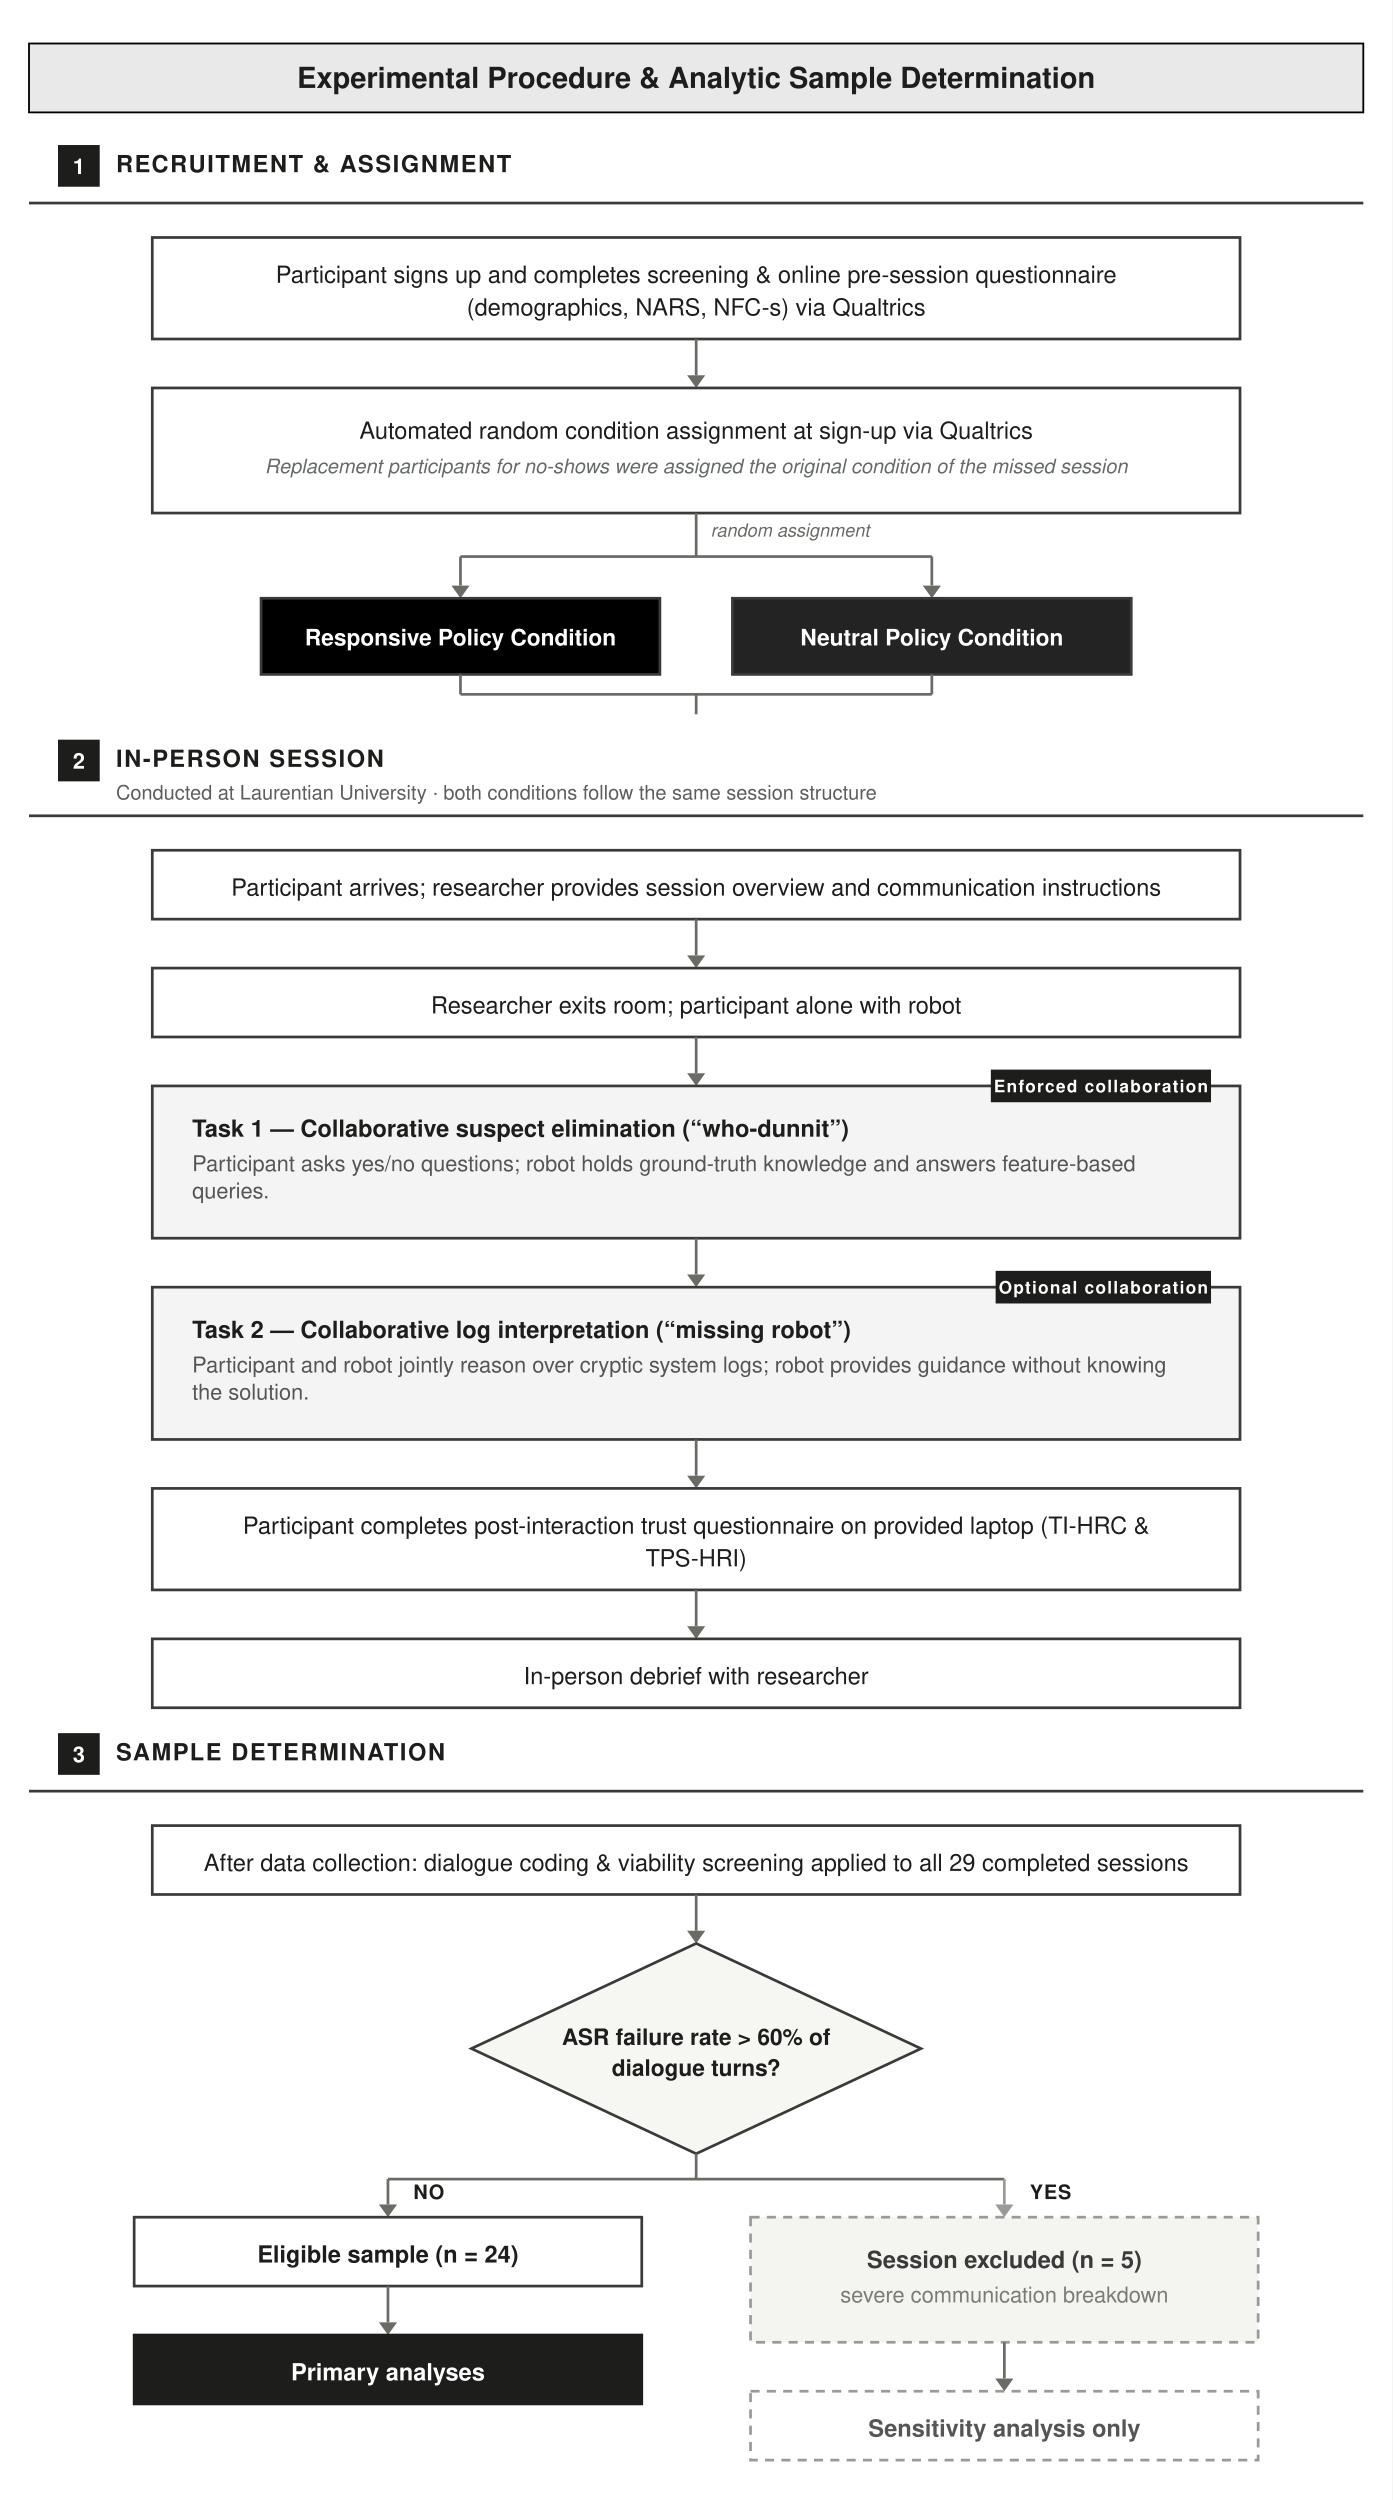
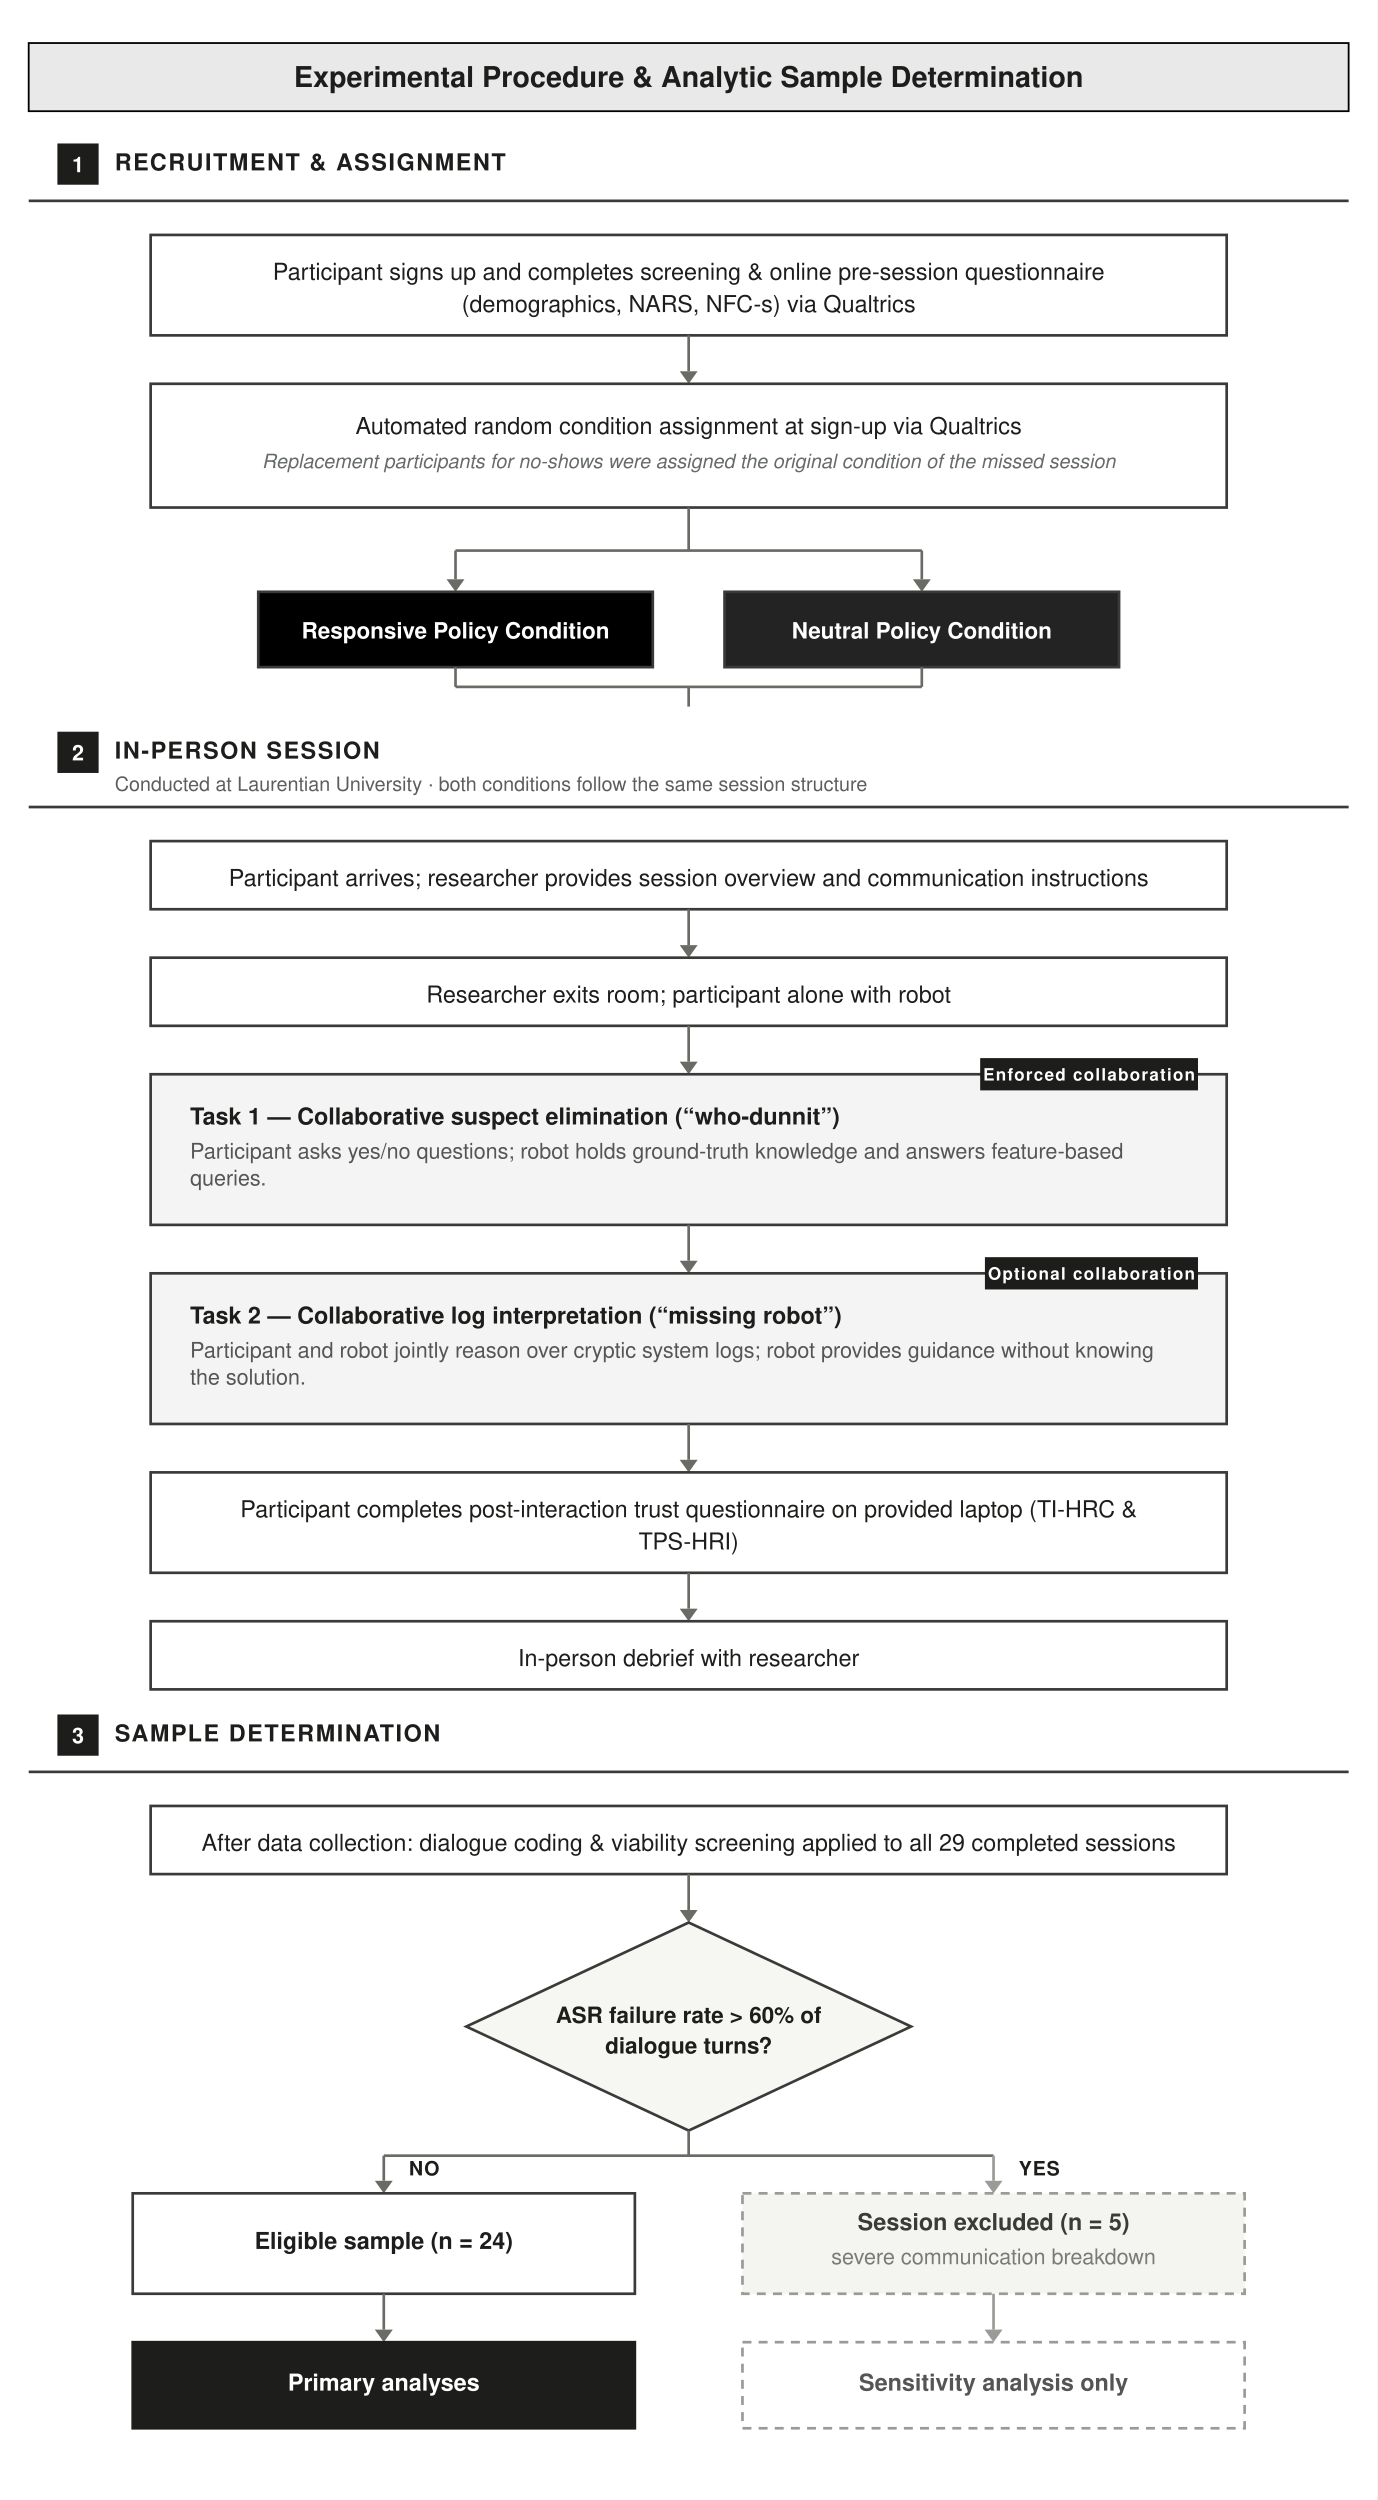
- <svg xmlns="http://www.w3.org/2000/svg" width="768" height="1379" viewBox="0 0 768 1379">
-   <rect x="0" y="0" width="768" height="1379" fill="#ffffff" />
+ <svg xmlns="http://www.w3.org/2000/svg" width="768" height="1394" viewBox="0 0 768 1394">
+   <rect x="0" y="0" width="768" height="1394" fill="#ffffff" />
  <rect x="16" y="24" width="736" height="38" fill="#e9e9e9" stroke="#000000" stroke-width="1" />
  <text x="384" y="48.5" font-family="Helvetica, Arial, sans-serif" font-size="16" font-weight="700" fill="#1d1d1b" text-anchor="middle">Experimental Procedure &amp; Analytic Sample Determination</text>
  <rect x="32" y="80" width="23" height="23" fill="#1d1d1b" />
  <text x="43.5" y="96" font-family="Helvetica, Arial, sans-serif" font-size="12" font-weight="700" fill="#ffffff" text-anchor="middle">1</text>
  <text x="64" y="95" font-family="Helvetica, Arial, sans-serif" font-size="13" font-weight="700" fill="#1d1d1b" text-anchor="start" letter-spacing="0.9">RECRUITMENT &amp; ASSIGNMENT</text>
  <line x1="16" y1="112" x2="752" y2="112" stroke="#3a3a38" stroke-width="1.5" />
  <rect x="84" y="131" width="600" height="56" fill="#ffffff" stroke="#3a3a38" stroke-width="1.5" />
  <text x="384" y="156" font-family="Helvetica, Arial, sans-serif" font-size="13" font-weight="400" fill="#1d1d1b" text-anchor="middle">Participant signs up and completes screening &amp; online pre-session questionnaire</text>
  <text x="384" y="174" font-family="Helvetica, Arial, sans-serif" font-size="13" font-weight="400" fill="#1d1d1b" text-anchor="middle">(demographics, NARS, NFC-s) via Qualtrics</text>
  <line x1="384" y1="187" x2="384" y2="207" stroke="#6b6b66" stroke-width="1.5" />
  <polygon points="379,207 389,207 384,214" fill="#6b6b66" />
  <rect x="84" y="214" width="600" height="69" fill="#ffffff" stroke="#3a3a38" stroke-width="1.5" />
  <text x="384" y="242" font-family="Helvetica, Arial, sans-serif" font-size="13" font-weight="400" fill="#1d1d1b" text-anchor="middle">Automated random condition assignment at sign-up via Qualtrics</text>
  <text x="384" y="261" font-family="Helvetica, Arial, sans-serif" font-size="11" font-weight="400" fill="#666a6a" text-anchor="middle" font-style="italic">Replacement participants for no-shows were assigned the original condition of the missed session</text>
  <line x1="384" y1="283" x2="384" y2="307" stroke="#6b6b66" stroke-width="1.5" />
-   <text x="392" y="296" font-family="Helvetica, Arial, sans-serif" font-size="10" font-weight="400" fill="#6a6a66" text-anchor="start" font-style="italic">random assignment</text>
  <line x1="254" y1="307" x2="514" y2="307" stroke="#6b6b66" stroke-width="1.5" />
  <line x1="254" y1="307" x2="254" y2="323" stroke="#6b6b66" stroke-width="1.5" />
  <polygon points="249,323 259,323 254,330" fill="#6b6b66" />
  <line x1="514" y1="307" x2="514" y2="323" stroke="#6b6b66" stroke-width="1.5" />
  <polygon points="509,323 519,323 514,330" fill="#6b6b66" />
  <rect x="144" y="330" width="220" height="42" fill="#000000" stroke="#3a3a38" stroke-width="1.5" />
  <text x="254" y="356" font-family="Helvetica, Arial, sans-serif" font-size="12.5" font-weight="600" fill="#ffffff" text-anchor="middle">Responsive Policy Condition</text>
  <rect x="404" y="330" width="220" height="42" fill="#232323" stroke="#3a3a38" stroke-width="1.5" />
  <text x="514" y="356" font-family="Helvetica, Arial, sans-serif" font-size="12.5" font-weight="600" fill="#ffffff" text-anchor="middle">Neutral Policy Condition</text>
  <line x1="254" y1="372" x2="254" y2="383" stroke="#6b6b66" stroke-width="1.5" />
  <line x1="514" y1="372" x2="514" y2="383" stroke="#6b6b66" stroke-width="1.5" />
  <line x1="254" y1="383" x2="514" y2="383" stroke="#6b6b66" stroke-width="1.5" />
  <line x1="384" y1="383" x2="384" y2="394" stroke="#6b6b66" stroke-width="1.5" />
  <rect x="32" y="408" width="23" height="23" fill="#1d1d1b" />
  <text x="43.5" y="424" font-family="Helvetica, Arial, sans-serif" font-size="12" font-weight="700" fill="#ffffff" text-anchor="middle">2</text>
  <text x="64" y="423" font-family="Helvetica, Arial, sans-serif" font-size="13" font-weight="700" fill="#1d1d1b" text-anchor="start" letter-spacing="0.9">IN-PERSON SESSION</text>
  <text x="64" y="441" font-family="Helvetica, Arial, sans-serif" font-size="11" font-weight="400" fill="#5d5d5d" text-anchor="start">Conducted at Laurentian University · both conditions follow the same session structure</text>
  <line x1="16" y1="450" x2="752" y2="450" stroke="#3a3a38" stroke-width="1.5" />
  <rect x="84" y="469" width="600" height="38" fill="#ffffff" stroke="#3a3a38" stroke-width="1.5" />
  <text x="384" y="494" font-family="Helvetica, Arial, sans-serif" font-size="13" font-weight="400" fill="#1d1d1b" text-anchor="middle">Participant arrives; researcher provides session overview and communication instructions</text>
  <line x1="384" y1="507" x2="384" y2="527" stroke="#6b6b66" stroke-width="1.5" />
  <polygon points="379,527 389,527 384,534" fill="#6b6b66" />
  <rect x="84" y="534" width="600" height="38" fill="#ffffff" stroke="#3a3a38" stroke-width="1.5" />
  <text x="384" y="559" font-family="Helvetica, Arial, sans-serif" font-size="13" font-weight="400" fill="#1d1d1b" text-anchor="middle">Researcher exits room; participant alone with robot</text>
  <line x1="384" y1="572" x2="384" y2="592" stroke="#6b6b66" stroke-width="1.5" />
  <polygon points="379,592 389,592 384,599" fill="#6b6b66" />
  <rect x="84" y="599" width="600" height="84" fill="#f4f4f4" stroke="#3a3a38" stroke-width="1.5" />
  <text x="106" y="627" font-family="Helvetica, Arial, sans-serif" font-size="13" font-weight="700" fill="#1d1d1b" text-anchor="start">Task 1 — Collaborative suspect elimination (“who-dunnit”)</text>
  <text x="106" y="646" font-family="Helvetica, Arial, sans-serif" font-size="12" font-weight="400" fill="#555555" text-anchor="start">Participant asks yes/no questions; robot holds ground-truth knowledge and answers feature-based</text>
  <text x="106" y="661" font-family="Helvetica, Arial, sans-serif" font-size="12" font-weight="400" fill="#555555" text-anchor="start">queries.</text>
  <rect x="546.544" y="590" width="121.456" height="18" fill="#1d1d1b" />
  <text x="607.272" y="602.5" font-family="Helvetica, Arial, sans-serif" font-size="9.5" font-weight="600" fill="#ffffff" text-anchor="middle" letter-spacing="0.7">Enforced collaboration</text>
  <line x1="384" y1="683" x2="384" y2="703" stroke="#6b6b66" stroke-width="1.5" />
  <polygon points="379,703 389,703 384,710" fill="#6b6b66" />
  <rect x="84" y="710" width="600" height="84" fill="#f4f4f4" stroke="#3a3a38" stroke-width="1.5" />
  <text x="106" y="738" font-family="Helvetica, Arial, sans-serif" font-size="13" font-weight="700" fill="#1d1d1b" text-anchor="start">Task 2 — Collaborative log interpretation (“missing robot”)</text>
  <text x="106" y="757" font-family="Helvetica, Arial, sans-serif" font-size="12" font-weight="400" fill="#555555" text-anchor="start">Participant and robot jointly reason over cryptic system logs; robot provides guidance without knowing</text>
  <text x="106" y="772" font-family="Helvetica, Arial, sans-serif" font-size="12" font-weight="400" fill="#555555" text-anchor="start">the solution.</text>
  <rect x="549.192" y="701" width="118.808" height="18" fill="#1d1d1b" />
  <text x="608.596" y="713.5" font-family="Helvetica, Arial, sans-serif" font-size="9.5" font-weight="600" fill="#ffffff" text-anchor="middle" letter-spacing="0.7">Optional collaboration</text>
  <line x1="384" y1="794" x2="384" y2="814" stroke="#6b6b66" stroke-width="1.5" />
  <polygon points="379,814 389,814 384,821" fill="#6b6b66" />
  <rect x="84" y="821" width="600" height="56" fill="#ffffff" stroke="#3a3a38" stroke-width="1.5" />
  <text x="384" y="846" font-family="Helvetica, Arial, sans-serif" font-size="13" font-weight="400" fill="#1d1d1b" text-anchor="middle">Participant completes post-interaction trust questionnaire on provided laptop (TI-HRC &amp;</text>
  <text x="384" y="864" font-family="Helvetica, Arial, sans-serif" font-size="13" font-weight="400" fill="#1d1d1b" text-anchor="middle">TPS-HRI)</text>
  <line x1="384" y1="877" x2="384" y2="897" stroke="#6b6b66" stroke-width="1.5" />
  <polygon points="379,897 389,897 384,904" fill="#6b6b66" />
  <rect x="84" y="904" width="600" height="38" fill="#ffffff" stroke="#3a3a38" stroke-width="1.5" />
  <text x="384" y="929" font-family="Helvetica, Arial, sans-serif" font-size="13" font-weight="400" fill="#1d1d1b" text-anchor="middle">In-person debrief with researcher</text>
  <rect x="32" y="956" width="23" height="23" fill="#1d1d1b" />
  <text x="43.5" y="972" font-family="Helvetica, Arial, sans-serif" font-size="12" font-weight="700" fill="#ffffff" text-anchor="middle">3</text>
  <text x="64" y="971" font-family="Helvetica, Arial, sans-serif" font-size="13" font-weight="700" fill="#1d1d1b" text-anchor="start" letter-spacing="0.9">SAMPLE DETERMINATION</text>
  <line x1="16" y1="988" x2="752" y2="988" stroke="#3a3a38" stroke-width="1.5" />
  <rect x="84" y="1007" width="600" height="38" fill="#ffffff" stroke="#3a3a38" stroke-width="1.5" />
  <text x="384" y="1032" font-family="Helvetica, Arial, sans-serif" font-size="13" font-weight="400" fill="#1d1d1b" text-anchor="middle">After data collection: dialogue coding &amp; viability screening applied to all 29 completed sessions</text>
  <line x1="384" y1="1045" x2="384" y2="1065" stroke="#6b6b66" stroke-width="1.5" />
  <polygon points="379,1065 389,1065 384,1072" fill="#6b6b66" />
  <polygon points="384,1072 508,1130 384,1188 260,1130" fill="#f6f6f3" stroke="#3a3a38" stroke-width="1.5" />
  <text x="384" y="1128" font-family="Helvetica, Arial, sans-serif" font-size="12.5" font-weight="600" fill="#1d1d1b" text-anchor="middle">ASR failure rate &gt; 60% of</text>
  <text x="384" y="1145" font-family="Helvetica, Arial, sans-serif" font-size="12.5" font-weight="600" fill="#1d1d1b" text-anchor="middle">dialogue turns?</text>
  <line x1="384" y1="1188" x2="384" y2="1202" stroke="#6b6b66" stroke-width="1.5" />
  <line x1="214" y1="1202" x2="554" y2="1202" stroke="#6b6b66" stroke-width="1.5" />
  <line x1="214" y1="1202" x2="214" y2="1216" stroke="#6b6b66" stroke-width="1.5" />
  <polygon points="209,1216 219,1216 214,1223" fill="#6b6b66" />
  <line x1="554" y1="1202" x2="554" y2="1216" stroke="#9a9a96" stroke-width="1.5" />
  <polygon points="549,1216 559,1216 554,1223" fill="#9a9a96" />
  <text x="228" y="1213" font-family="Helvetica, Arial, sans-serif" font-size="11" font-weight="700" fill="#1d1d1b" text-anchor="start" letter-spacing="0.5">NO</text>
  <text x="568" y="1213" font-family="Helvetica, Arial, sans-serif" font-size="11" font-weight="700" fill="#1d1d1b" text-anchor="start" letter-spacing="0.5">YES</text>
-   <rect x="74" y="1223" width="280" height="38" fill="#ffffff" stroke="#3a3a38" stroke-width="1.5" />
-   <text x="214" y="1248" font-family="Helvetica, Arial, sans-serif" font-size="13" font-weight="700" fill="#1d1d1b" text-anchor="middle">Eligible sample (n = 24)</text>
-   <line x1="214" y1="1261" x2="214" y2="1281" stroke="#6b6b66" stroke-width="1.5" />
-   <polygon points="209,1281 219,1281 214,1288" fill="#6b6b66" />
-   <rect x="74" y="1288" width="280" height="38" fill="#1d1d1b" stroke="#1d1d1b" stroke-width="1.5" />
-   <text x="214" y="1313" font-family="Helvetica, Arial, sans-serif" font-size="13" font-weight="700" fill="#ffffff" text-anchor="middle">Primary analyses</text>
-   <rect x="414" y="1223" width="280" height="69" fill="#f4f4f1" stroke="#9a9a96" stroke-width="1.5" stroke-dasharray="5 4" />
-   <text x="554" y="1251" font-family="Helvetica, Arial, sans-serif" font-size="13" font-weight="700" fill="#3a3a38" text-anchor="middle">Session excluded (n = 5)</text>
-   <text x="554" y="1270" font-family="Helvetica, Arial, sans-serif" font-size="12" font-weight="400" fill="#7a7a76" text-anchor="middle">severe communication breakdown</text>
-   <line x1="554" y1="1292" x2="554" y2="1312" stroke="#6b6b66" stroke-width="1.5" />
-   <polygon points="549,1312 559,1312 554,1319" fill="#6b6b66" />
-   <rect x="414" y="1319" width="280" height="38" fill="#ffffff" stroke="#9a9a96" stroke-width="1.5" stroke-dasharray="5 4" />
-   <text x="554" y="1344" font-family="Helvetica, Arial, sans-serif" font-size="13" font-weight="600" fill="#555555" text-anchor="middle">Sensitivity analysis only</text>
+   <rect x="74" y="1223" width="280" height="56" fill="#ffffff" stroke="#3a3a38" stroke-width="1.5" />
+   <text x="214" y="1254" font-family="Helvetica, Arial, sans-serif" font-size="13" font-weight="700" fill="#1d1d1b" text-anchor="middle">Eligible sample (n = 24)</text>
+   <rect x="414" y="1223" width="280" height="56" fill="#f4f4f1" stroke="#9a9a96" stroke-width="1.5" stroke-dasharray="5 4" />
+   <text x="554" y="1243.5" font-family="Helvetica, Arial, sans-serif" font-size="13" font-weight="700" fill="#3a3a38" text-anchor="middle">Session excluded (n = 5)</text>
+   <text x="554" y="1262.5" font-family="Helvetica, Arial, sans-serif" font-size="12" font-weight="400" fill="#7a7a76" text-anchor="middle">severe communication breakdown</text>
+   <line x1="214" y1="1279" x2="214" y2="1299" stroke="#6b6b66" stroke-width="1.5" />
+   <polygon points="209,1299 219,1299 214,1306" fill="#6b6b66" />
+   <line x1="554" y1="1279" x2="554" y2="1299" stroke="#9a9a96" stroke-width="1.5" />
+   <polygon points="549,1299 559,1299 554,1306" fill="#9a9a96" />
+   <rect x="74" y="1306" width="280" height="48" fill="#1d1d1b" stroke="#1d1d1b" stroke-width="1.5" />
+   <text x="214" y="1333" font-family="Helvetica, Arial, sans-serif" font-size="13" font-weight="700" fill="#ffffff" text-anchor="middle">Primary analyses</text>
+   <rect x="414" y="1306" width="280" height="48" fill="#ffffff" stroke="#9a9a96" stroke-width="1.5" stroke-dasharray="5 4" />
+   <text x="554" y="1333" font-family="Helvetica, Arial, sans-serif" font-size="13" font-weight="600" fill="#555555" text-anchor="middle">Sensitivity analysis only</text>
</svg>
